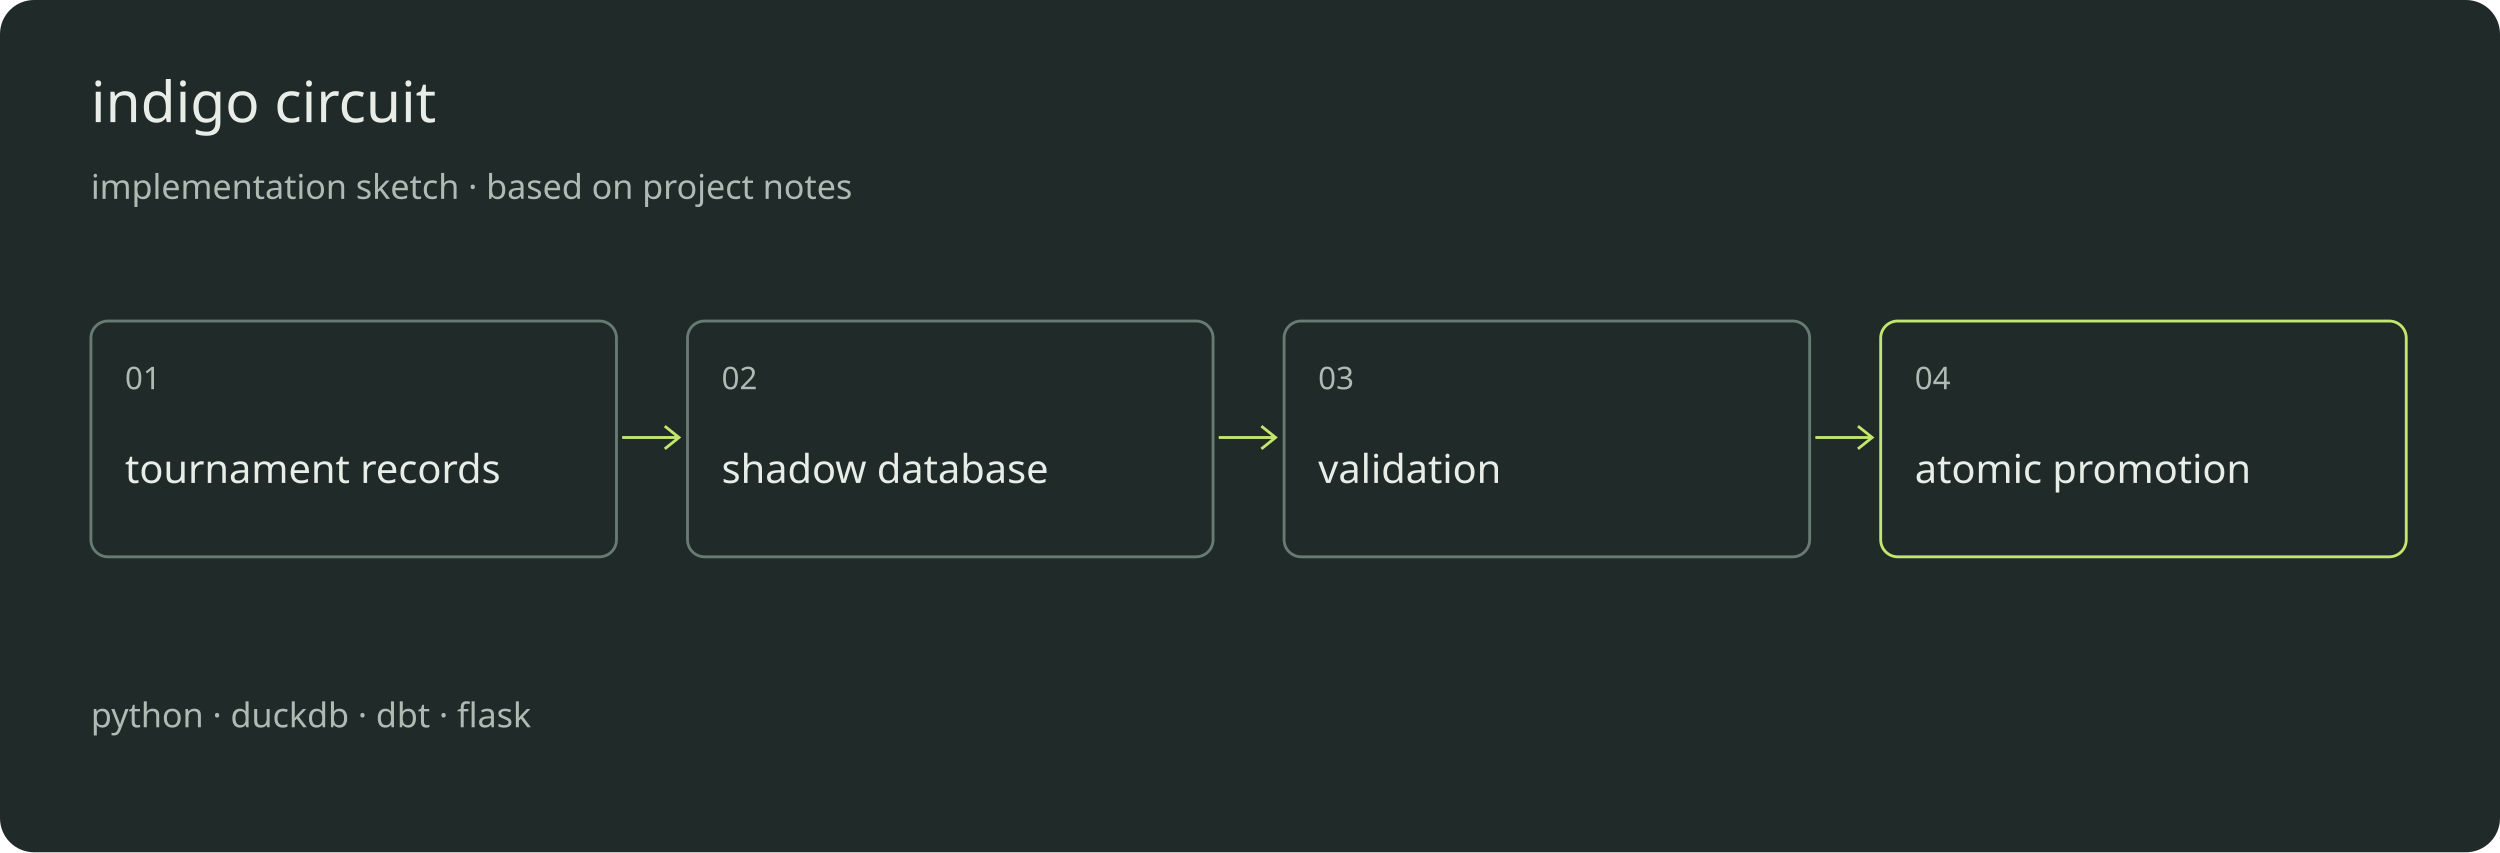
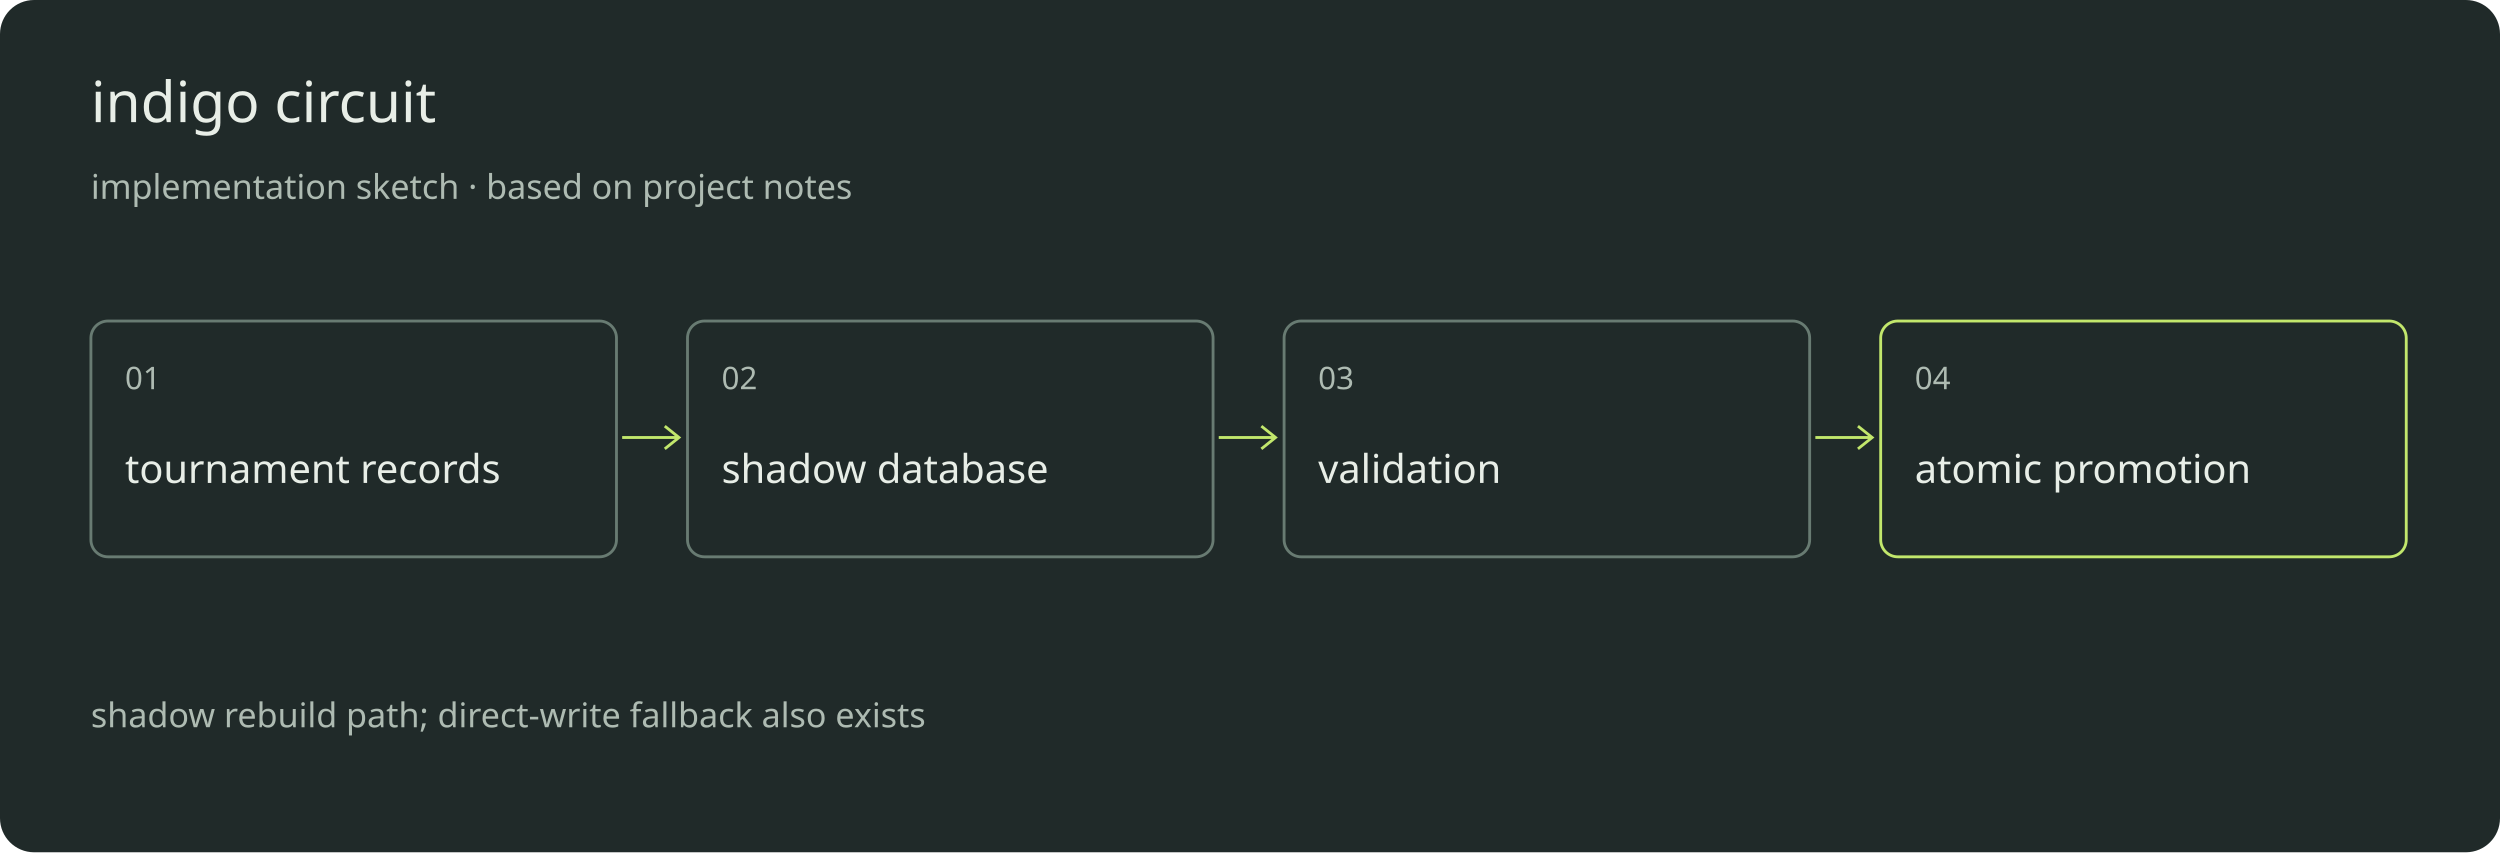
<svg xmlns="http://www.w3.org/2000/svg" viewBox="0 0 880 300">
  <rect width="880" height="300" rx="12" fill="#202a29" />
  <g fill="#e8eee7" font-family="system-ui,sans-serif">
    <text x="32" y="43" font-size="20">indigo circuit</text>
    <text x="32" y="70" font-size="12" fill="#aebbb2">implementation sketch · based on project notes</text>
    <rect x="32" y="113" width="185" height="83" rx="6" fill="none" stroke="#687b72" />
    <text x="44" y="137" font-size="11" fill="#aebbb2">01</text>
    <text x="44" y="170" font-size="14">tournament records</text>
    <path d="M219 154h20m-5-4 5 4-5 4" fill="none" stroke="#c2e76c" />
    <rect x="242" y="113" width="185" height="83" rx="6" fill="none" stroke="#687b72" />
    <text x="254" y="137" font-size="11" fill="#aebbb2">02</text>
    <text x="254" y="170" font-size="14">shadow database</text>
    <path d="M429 154h20m-5-4 5 4-5 4" fill="none" stroke="#c2e76c" />
    <rect x="452" y="113" width="185" height="83" rx="6" fill="none" stroke="#687b72" />
    <text x="464" y="137" font-size="11" fill="#aebbb2">03</text>
    <text x="464" y="170" font-size="14">validation</text>
    <path d="M639 154h20m-5-4 5 4-5 4" fill="none" stroke="#c2e76c" />
    <rect x="662" y="113" width="185" height="83" rx="6" fill="none" stroke="#c2e76c" />
    <text x="674" y="137" font-size="11" fill="#aebbb2">04</text>
    <text x="674" y="170" font-size="14">atomic promotion</text>
-     <text x="32" y="256" font-size="12" fill="#aebbb2">python · duckdb · dbt · flask</text>
+     <text x="32" y="256" font-size="12" fill="#aebbb2">shadow rebuild path; direct-write fallback also exists</text>
  </g>
</svg>
